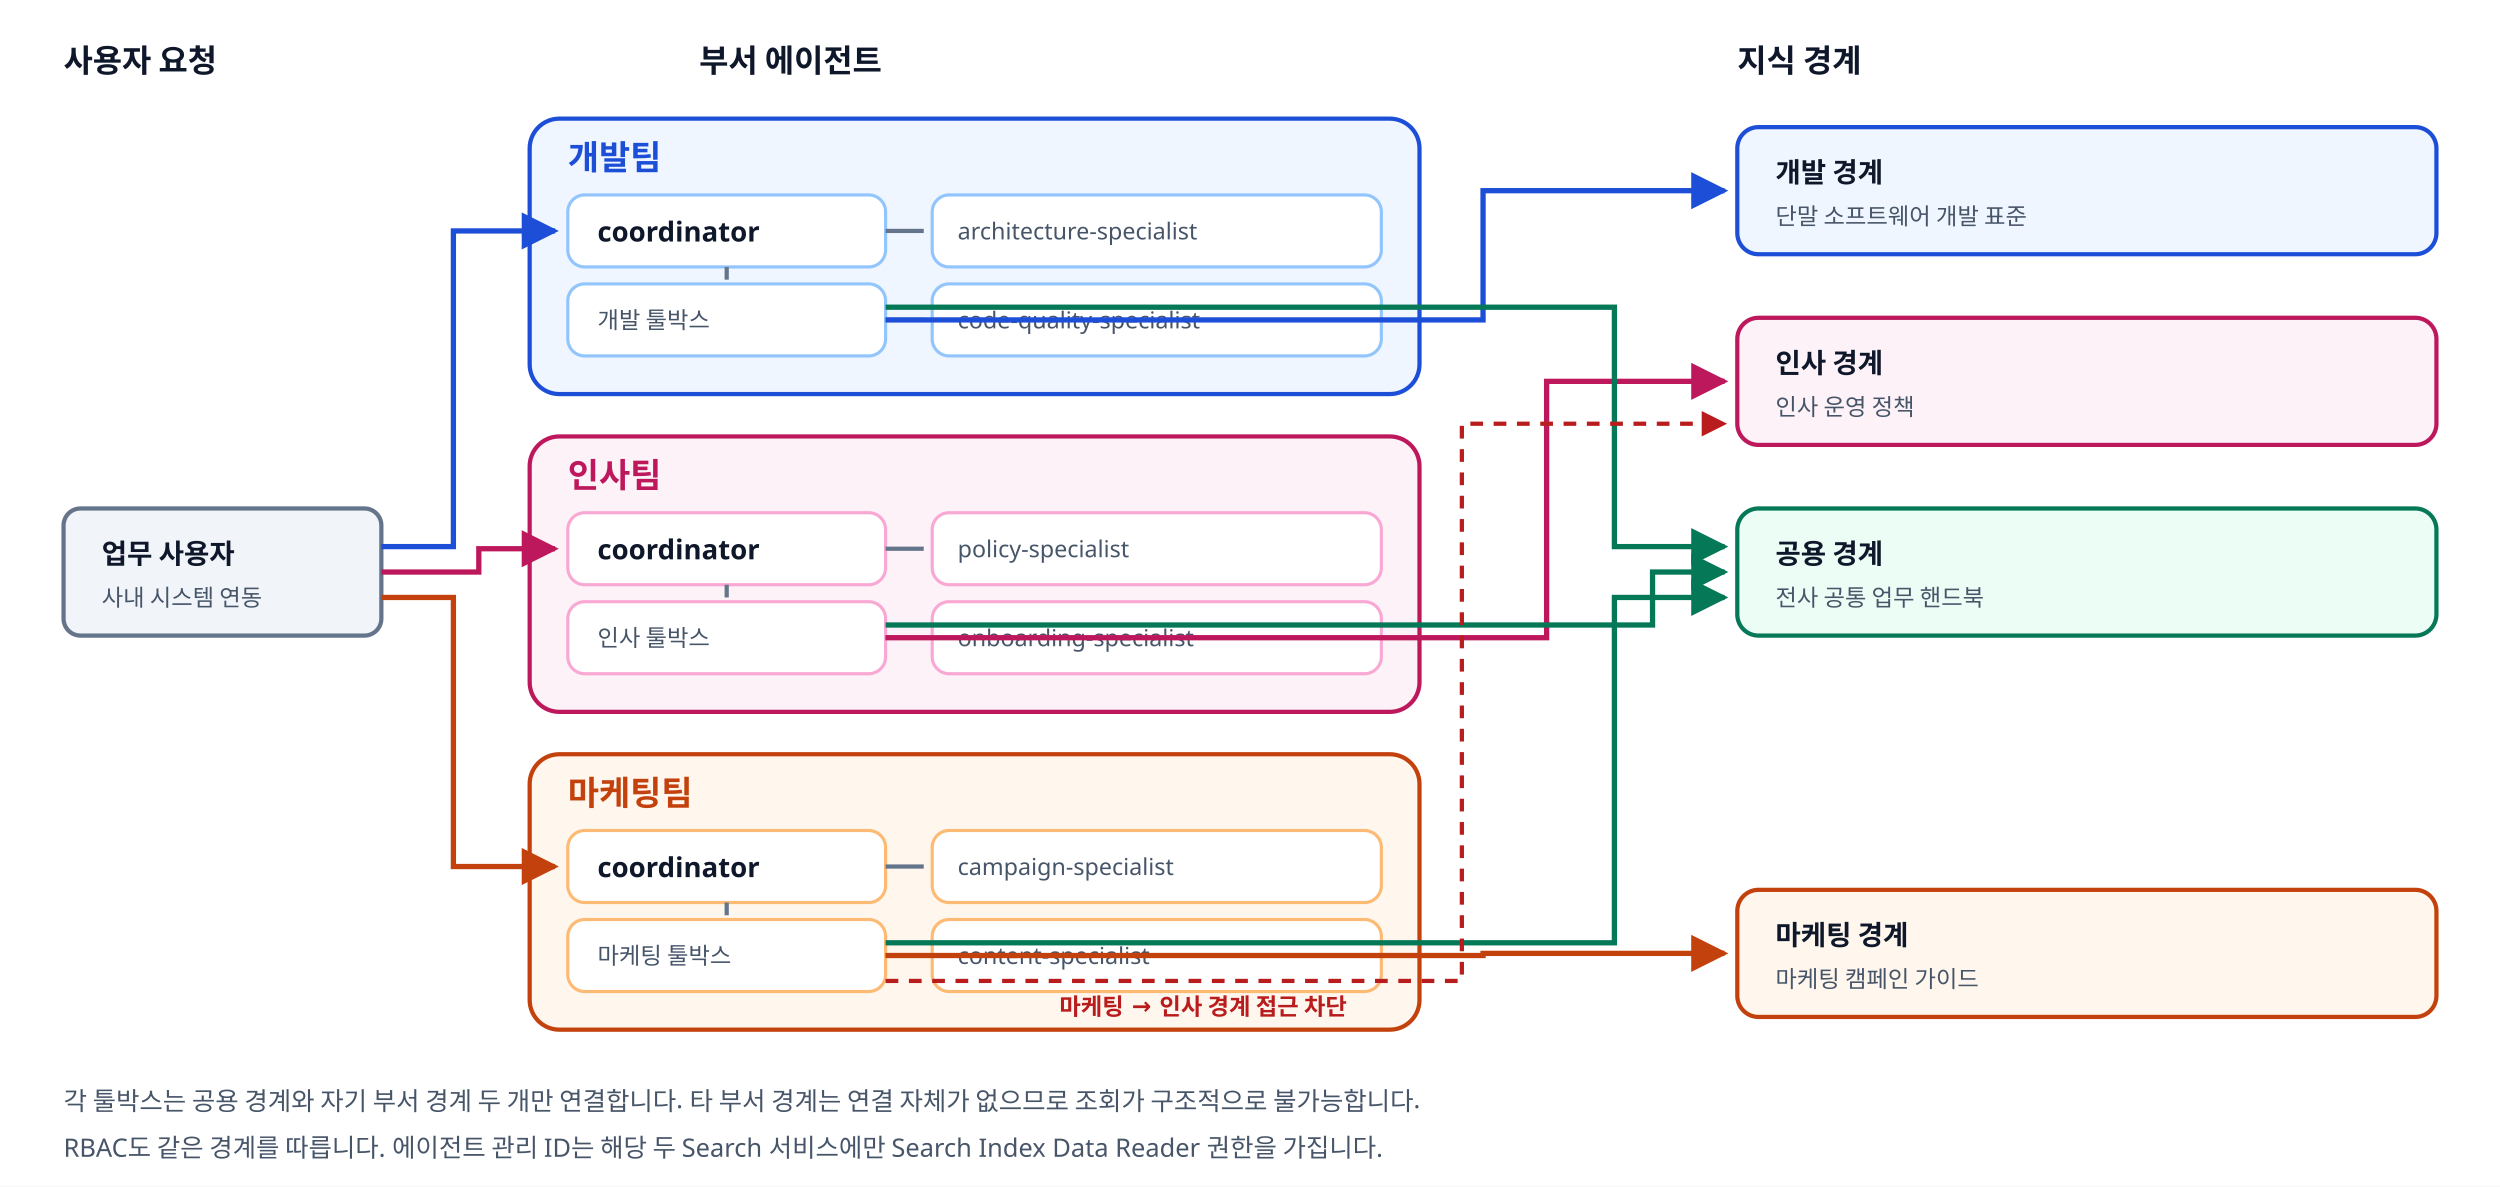
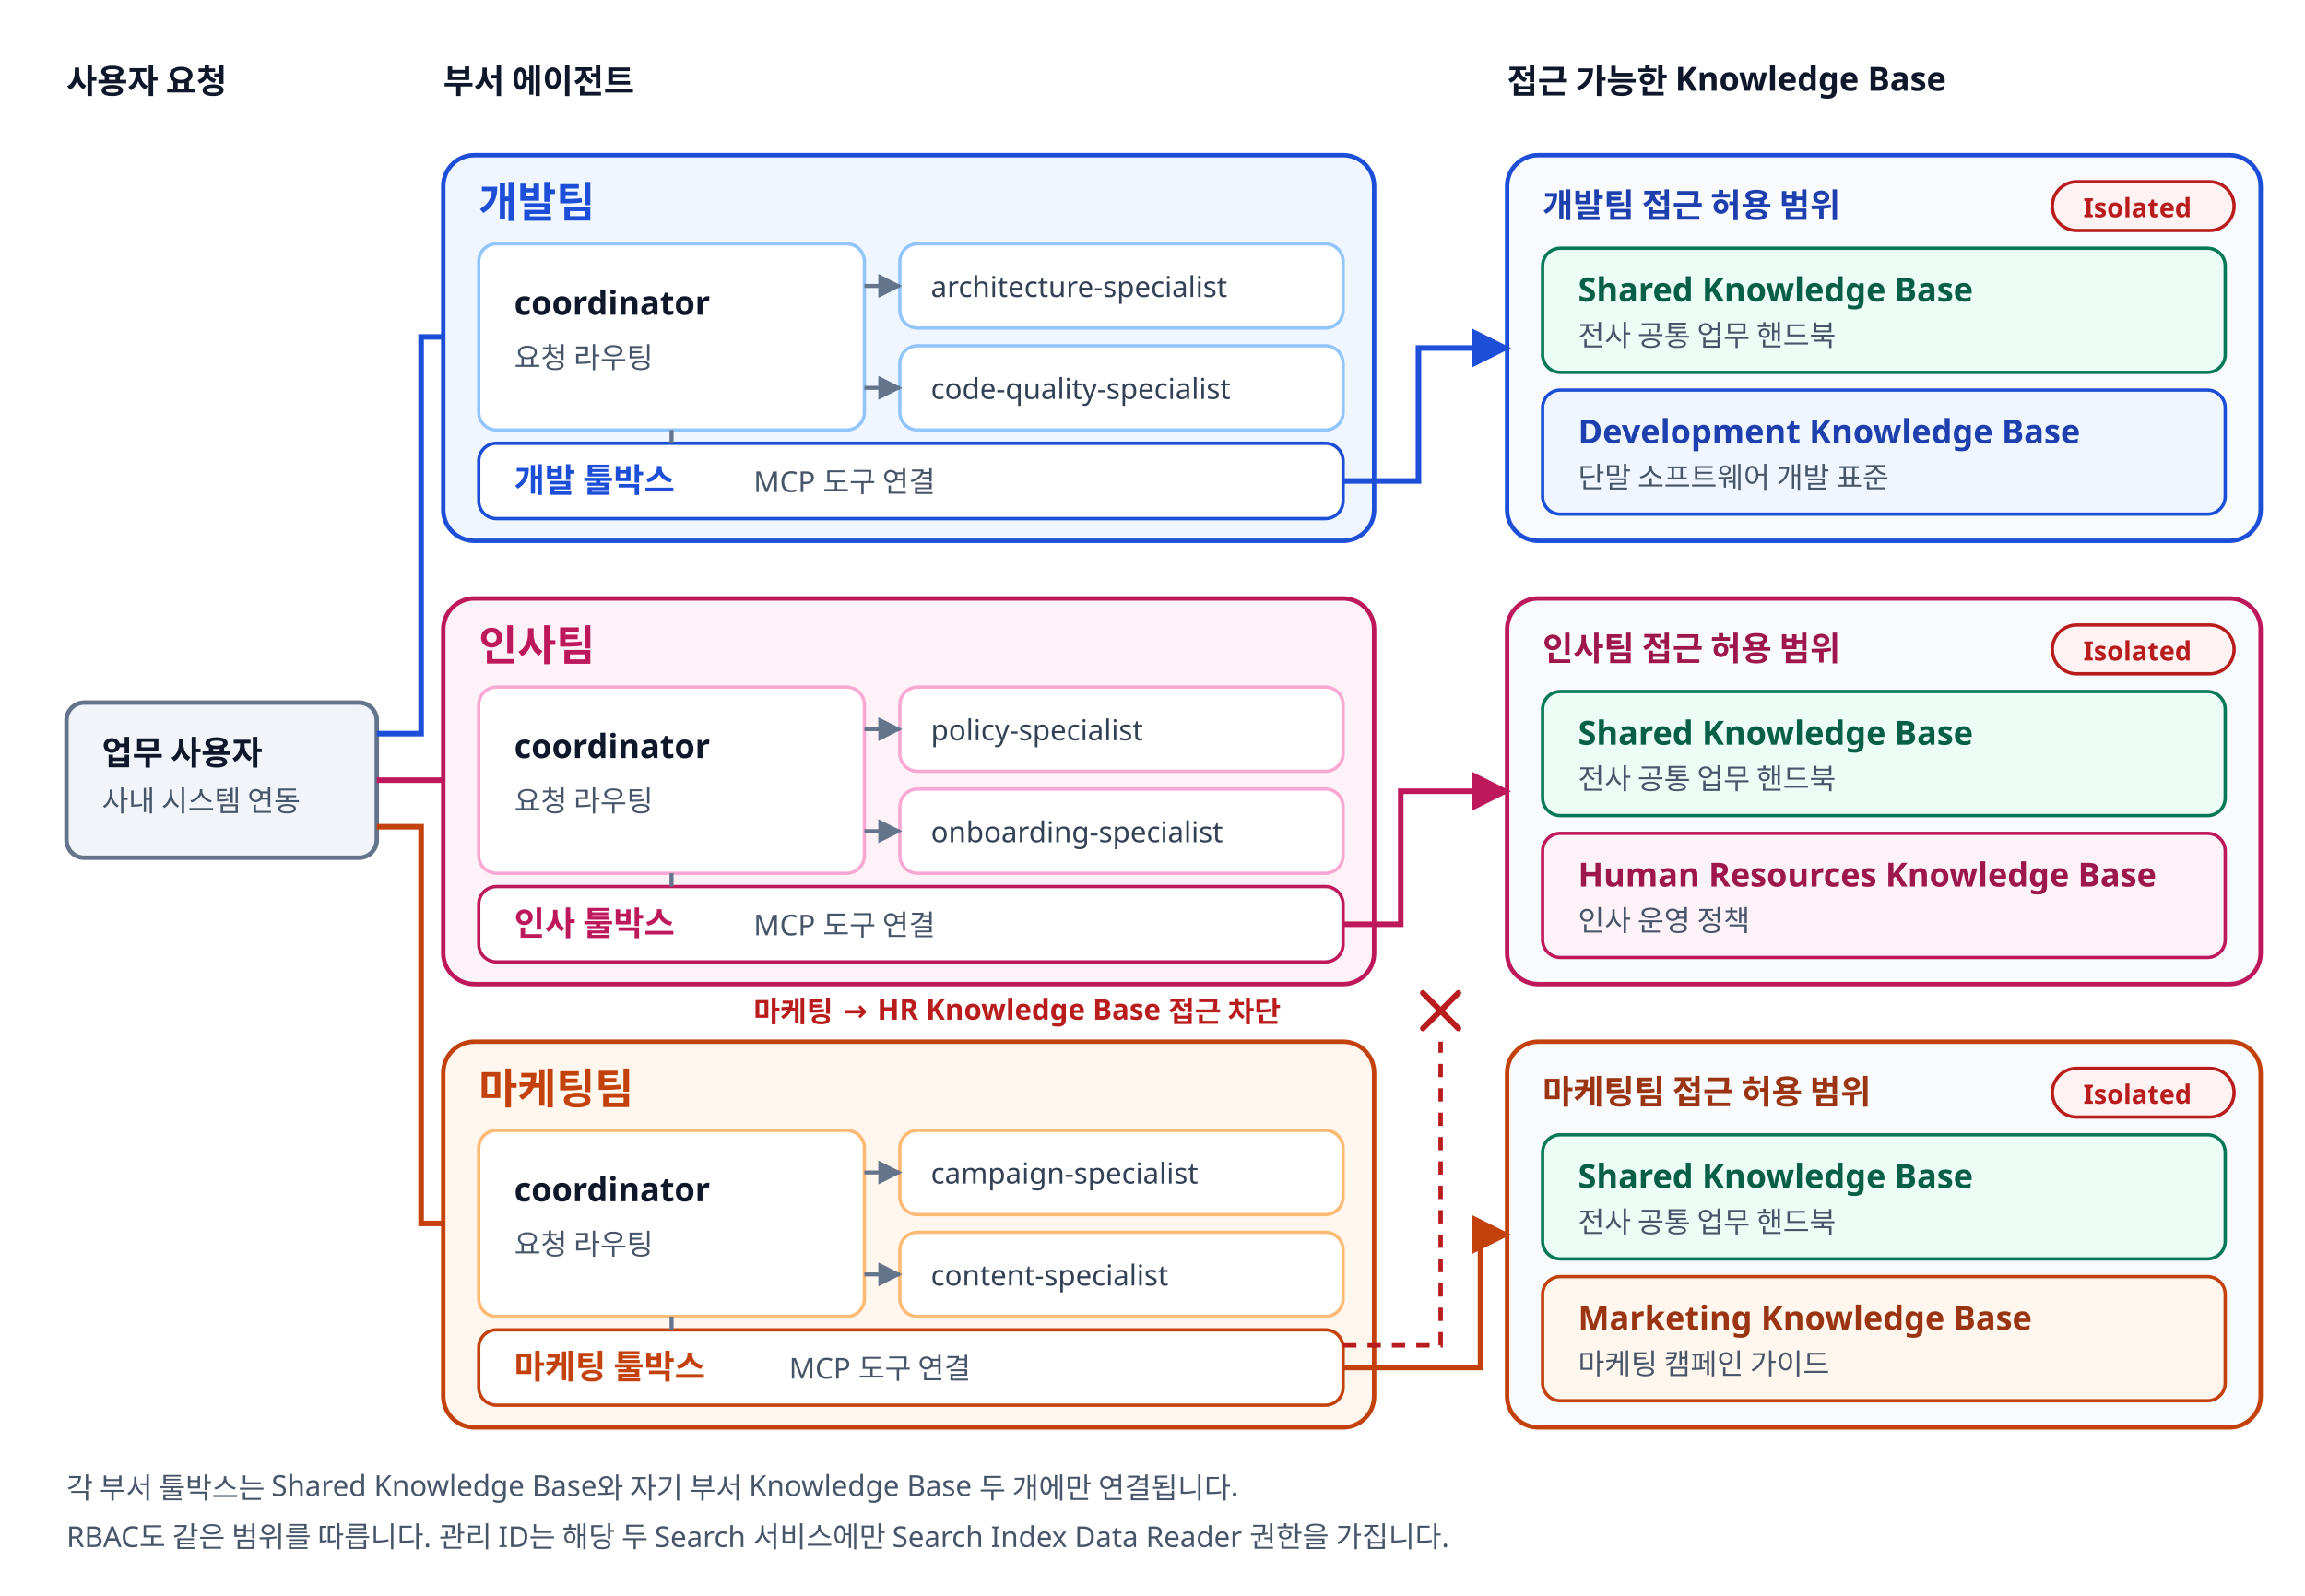
- <svg xmlns="http://www.w3.org/2000/svg" viewBox="0 0 1180 560" width="1180" height="560" role="img" aria-label="Three department agents, each reaching only the shared knowledge boundary and its own department boundary">
-   <style>
-     .bg { fill: #ffffff; }
-     .panel { rx: 14; ry: 14; stroke-width: 2; }
-     .p-dev { fill: #eff6ff; stroke: #1d4ed8; }
-     .p-hr  { fill: #fdf2f8; stroke: #be185d; }
-     .p-mkt { fill: #fff7ed; stroke: #c2410c; }
-     .node { rx: 8; ry: 8; fill: #ffffff; stroke-width: 1.5; }
-     .n-dev { stroke: #93c5fd; }
-     .n-hr  { stroke: #f9a8d4; }
-     .n-mkt { stroke: #fdba74; }
-     .n-user { fill: #f1f5f9; stroke: #64748b; stroke-width: 2; rx: 8; ry: 8; }
-     .kb  { rx: 10; ry: 10; stroke-width: 2; }
-     .kb-shared { fill: #ecfdf5; stroke: #047857; }
-     .kb-dev { fill: #eff6ff; stroke: #1d4ed8; }
-     .kb-hr  { fill: #fdf2f8; stroke: #be185d; }
-     .kb-mkt { fill: #fff7ed; stroke: #c2410c; }
-     .panel-title { font: 700 16px "Segoe UI", system-ui, sans-serif; }
-     .tt-dev { fill: #1d4ed8; }
-     .tt-hr  { fill: #be185d; }
-     .tt-mkt { fill: #c2410c; }
-     .node-t { font: 600 13px "Segoe UI", system-ui, sans-serif; fill: #0f172a; }
-     .node-s { font: 400 11px "Segoe UI", system-ui, sans-serif; fill: #475569; }
-     .kb-t   { font: 700 13px "Segoe UI", system-ui, sans-serif; fill: #0f172a; }
-     .kb-s   { font: 400 11px "Segoe UI", system-ui, sans-serif; fill: #475569; }
-     .head   { font: 700 15px "Segoe UI", system-ui, sans-serif; fill: #0f172a; }
-     .link { fill: none; stroke: #64748b; stroke-width: 2; }
-     .flow-dev { fill: none; stroke: #1d4ed8; stroke-width: 2.5; }
-     .flow-hr  { fill: none; stroke: #be185d; stroke-width: 2.5; }
-     .flow-mkt { fill: none; stroke: #c2410c; stroke-width: 2.5; }
-     .flow-shared { fill: none; stroke: #047857; stroke-width: 2.5; }
-     .deny { fill: none; stroke: #b91c1c; stroke-width: 2; stroke-dasharray: 6 5; }
-     .deny-t { font: 600 11px "Segoe UI", system-ui, sans-serif; fill: #b91c1c; }
-     .note { font: 400 12px "Segoe UI", system-ui, sans-serif; fill: #475569; }
-   </style>
+ <svg xmlns="http://www.w3.org/2000/svg" viewBox="0 0 1040 720" width="1040" height="720" role="img" aria-label="Each department agent reaches only the Shared Knowledge Base and its own department Knowledge Base">
  <defs>
-     <marker id="m-dev" viewBox="0 0 10 10" refX="9" refY="5" markerWidth="7" markerHeight="7" orient="auto-start-reverse">
+     <marker id="a-dev" viewBox="0 0 10 10" refX="9" refY="5" markerWidth="7" markerHeight="7" orient="auto-start-reverse">
      <path d="M 0 0 L 10 5 L 0 10 z" fill="#1d4ed8" />
    </marker>
-     <marker id="m-hr" viewBox="0 0 10 10" refX="9" refY="5" markerWidth="7" markerHeight="7" orient="auto-start-reverse">
+     <marker id="a-hr" viewBox="0 0 10 10" refX="9" refY="5" markerWidth="7" markerHeight="7" orient="auto-start-reverse">
      <path d="M 0 0 L 10 5 L 0 10 z" fill="#be185d" />
    </marker>
-     <marker id="m-mkt" viewBox="0 0 10 10" refX="9" refY="5" markerWidth="7" markerHeight="7" orient="auto-start-reverse">
+     <marker id="a-mkt" viewBox="0 0 10 10" refX="9" refY="5" markerWidth="7" markerHeight="7" orient="auto-start-reverse">
      <path d="M 0 0 L 10 5 L 0 10 z" fill="#c2410c" />
    </marker>
-     <marker id="m-shared" viewBox="0 0 10 10" refX="9" refY="5" markerWidth="7" markerHeight="7" orient="auto-start-reverse">
-       <path d="M 0 0 L 10 5 L 0 10 z" fill="#047857" />
-     </marker>
-     <marker id="m-deny" viewBox="0 0 10 10" refX="9" refY="5" markerWidth="6" markerHeight="6" orient="auto-start-reverse">
-       <path d="M 0 0 L 10 5 L 0 10 z" fill="#b91c1c" />
+     <marker id="a-link" viewBox="0 0 10 10" refX="9" refY="5" markerWidth="6" markerHeight="6" orient="auto-start-reverse">
+       <path d="M 0 0 L 10 5 L 0 10 z" fill="#64748b" />
    </marker>
  </defs>
-   <rect class="bg" x="0" y="0" width="1180" height="560" />
-   <text class="head" x="30" y="34">사용자 요청</text>
-   <text class="head" x="330" y="34">부서 에이전트</text>
-   <text class="head" x="820" y="34">지식 경계</text>
-   <rect class="n-user" x="30" y="240" width="150" height="60" />
-   <text class="node-t" x="48" y="266">업무 사용자</text>
-   <text class="node-s" x="48" y="286">사내 시스템 연동</text>
-   <rect class="panel p-dev" x="250" y="56" width="420" height="130" />
-   <text class="panel-title tt-dev" x="268" y="80">개발팀</text>
-   <rect class="node n-dev" x="268" y="92" width="150" height="34" />
-   <text class="node-t" x="282" y="114">coordinator</text>
-   <rect class="node n-dev" x="440" y="92" width="212" height="34" />
-   <text class="node-s" x="452" y="113">architecture-specialist</text>
-   <rect class="node n-dev" x="440" y="134" width="212" height="34" />
-   <text class="node-s" x="452" y="155">code-quality-specialist</text>
-   <rect class="node n-dev" x="268" y="134" width="150" height="34" />
-   <text class="node-s" x="282" y="155">개발 툴박스</text>
-   <path class="link" d="M 418 109 L 436 109" />
-   <path class="link" d="M 418 151 L 436 151" />
-   <path class="link" d="M 343 126 L 343 132" />
-   <rect class="panel p-hr" x="250" y="206" width="420" height="130" />
-   <text class="panel-title tt-hr" x="268" y="230">인사팀</text>
-   <rect class="node n-hr" x="268" y="242" width="150" height="34" />
-   <text class="node-t" x="282" y="264">coordinator</text>
-   <rect class="node n-hr" x="440" y="242" width="212" height="34" />
-   <text class="node-s" x="452" y="263">policy-specialist</text>
-   <rect class="node n-hr" x="440" y="284" width="212" height="34" />
-   <text class="node-s" x="452" y="305">onboarding-specialist</text>
-   <rect class="node n-hr" x="268" y="284" width="150" height="34" />
-   <text class="node-s" x="282" y="305">인사 툴박스</text>
-   <path class="link" d="M 418 259 L 436 259" />
-   <path class="link" d="M 418 301 L 436 301" />
-   <path class="link" d="M 343 276 L 343 282" />
-   <rect class="panel p-mkt" x="250" y="356" width="420" height="130" />
-   <text class="panel-title tt-mkt" x="268" y="380">마케팅팀</text>
-   <rect class="node n-mkt" x="268" y="392" width="150" height="34" />
-   <text class="node-t" x="282" y="414">coordinator</text>
-   <rect class="node n-mkt" x="440" y="392" width="212" height="34" />
-   <text class="node-s" x="452" y="413">campaign-specialist</text>
-   <rect class="node n-mkt" x="440" y="434" width="212" height="34" />
-   <text class="node-s" x="452" y="455">content-specialist</text>
-   <rect class="node n-mkt" x="268" y="434" width="150" height="34" />
-   <text class="node-s" x="282" y="455">마케팅 툴박스</text>
-   <path class="link" d="M 418 409 L 436 409" />
-   <path class="link" d="M 418 451 L 436 451" />
-   <path class="link" d="M 343 426 L 343 432" />
-   <path class="flow-dev" d="M 180 258 L 214 258 L 214 109 L 262 109" marker-end="url(#m-dev)" />
-   <path class="flow-hr" d="M 180 270 L 226 270 L 226 259 L 262 259" marker-end="url(#m-hr)" />
-   <path class="flow-mkt" d="M 180 282 L 214 282 L 214 409 L 262 409" marker-end="url(#m-mkt)" />
-   <rect class="kb kb-shared" x="820" y="240" width="330" height="60" />
-   <text class="kb-t" x="838" y="266">공용 경계</text>
-   <text class="kb-s" x="838" y="286">전사 공통 업무 핸드북</text>
-   <rect class="kb kb-dev" x="820" y="60" width="330" height="60" />
-   <text class="kb-t" x="838" y="86">개발 경계</text>
-   <text class="kb-s" x="838" y="106">단말 소프트웨어 개발 표준</text>
-   <rect class="kb kb-hr" x="820" y="150" width="330" height="60" />
-   <text class="kb-t" x="838" y="176">인사 경계</text>
-   <text class="kb-s" x="838" y="196">인사 운영 정책</text>
-   <rect class="kb kb-mkt" x="820" y="420" width="330" height="60" />
-   <text class="kb-t" x="838" y="446">마케팅 경계</text>
-   <text class="kb-s" x="838" y="466">마케팅 캠페인 가이드</text>
-   <path class="flow-dev" d="M 418 151 L 700 151 L 700 90 L 814 90" marker-end="url(#m-dev)" />
-   <path class="flow-hr" d="M 418 301 L 730 301 L 730 180 L 814 180" marker-end="url(#m-hr)" />
-   <path class="flow-mkt" d="M 418 451 L 700 451 L 700 450 L 814 450" marker-end="url(#m-mkt)" />
-   <path class="flow-shared" d="M 418 145 L 762 145 L 762 258 L 814 258" marker-end="url(#m-shared)" />
-   <path class="flow-shared" d="M 418 295 L 780 295 L 780 270 L 814 270" marker-end="url(#m-shared)" />
-   <path class="flow-shared" d="M 418 445 L 762 445 L 762 282 L 814 282" marker-end="url(#m-shared)" />
-   <path class="deny" d="M 418 463 L 690 463 L 690 200 L 814 200" marker-end="url(#m-deny)" />
-   <text class="deny-t" x="500" y="479">마케팅 → 인사 경계 접근 차단</text>
-   <text class="note" x="30" y="524">각 툴박스는 공용 경계와 자기 부서 경계 두 개만 연결합니다. 타 부서 경계는 연결 자체가 없으므로 조회가 구조적으로 불가능합니다.</text>
-   <text class="note" x="30" y="546">RBAC도 같은 경계를 따릅니다. 에이전트 관리 ID는 해당 두 Search 서비스에만 Search Index Data Reader 권한을 가집니다.</text>
+   <rect class="bg" x="0" y="0" width="1040" height="720" fill="#ffffff" />
+   <text x="30" y="42" font-family="Segoe UI, system-ui, sans-serif" font-size="15" font-weight="700" fill="#0f172a">사용자 요청</text>
+   <text x="200" y="42" font-family="Segoe UI, system-ui, sans-serif" font-size="15" font-weight="700" fill="#0f172a">부서 에이전트</text>
+   <text x="680" y="42" font-family="Segoe UI, system-ui, sans-serif" font-size="15" font-weight="700" fill="#0f172a">접근 가능한 Knowledge Base</text>
+   <rect x="30" y="317" width="140" height="70" rx="8" fill="#f1f5f9" stroke="#64748b" stroke-width="2" />
+   <text x="46" y="345" font-family="Segoe UI, system-ui, sans-serif" font-size="15" font-weight="700" fill="#0f172a">업무 사용자</text>
+   <text x="46" y="366" font-family="Segoe UI, system-ui, sans-serif" font-size="13" fill="#475569">사내 시스템 연동</text>
+   <path d="M 170 331 L 190 331 L 190 152 L 216 152" fill="none" stroke="#1d4ed8" stroke-width="2.5" marker-end="url(#a-dev)" />
+   <path d="M 170 352 L 216 352" fill="none" stroke="#be185d" stroke-width="2.5" marker-end="url(#a-hr)" />
+   <path d="M 170 373 L 190 373 L 190 552 L 216 552" fill="none" stroke="#c2410c" stroke-width="2.5" marker-end="url(#a-mkt)" />
+   <rect x="200" y="70" width="420" height="174" rx="14" fill="#eff6ff" stroke="#1d4ed8" stroke-width="2" />
+   <text x="216" y="98" font-family="Segoe UI, system-ui, sans-serif" font-size="19" font-weight="700" fill="#1d4ed8">개발팀</text>
+   <rect x="216" y="110" width="174" height="84" rx="8" fill="#ffffff" stroke="#93c5fd" stroke-width="1.5" />
+   <text x="232" y="142" font-family="Segoe UI, system-ui, sans-serif" font-size="15" font-weight="700" fill="#0f172a">coordinator</text>
+   <text x="232" y="166" font-family="Segoe UI, system-ui, sans-serif" font-size="13" fill="#475569">요청 라우팅</text>
+   <rect x="406" y="110" width="200" height="38" rx="8" fill="#ffffff" stroke="#93c5fd" stroke-width="1.5" />
+   <text x="420" y="134" font-family="Segoe UI, system-ui, sans-serif" font-size="13" fill="#334155">architecture-specialist</text>
+   <rect x="406" y="156" width="200" height="38" rx="8" fill="#ffffff" stroke="#93c5fd" stroke-width="1.5" />
+   <text x="420" y="180" font-family="Segoe UI, system-ui, sans-serif" font-size="13" fill="#334155">code-quality-specialist</text>
+   <rect x="216" y="200" width="390" height="34" rx="8" fill="#ffffff" stroke="#1d4ed8" stroke-width="1.5" />
+   <text x="232" y="222" font-family="Segoe UI, system-ui, sans-serif" font-size="15" font-weight="700" fill="#1d4ed8">개발 툴박스</text>
+   <text x="340" y="222" font-family="Segoe UI, system-ui, sans-serif" font-size="13" fill="#475569">MCP 도구 연결</text>
+   <path d="M 390 129 L 406 129" fill="none" stroke="#64748b" stroke-width="1.8" marker-end="url(#a-link)" />
+   <path d="M 390 175 L 406 175" fill="none" stroke="#64748b" stroke-width="1.8" marker-end="url(#a-link)" />
+   <path d="M 303 194 L 303 200" fill="none" stroke="#64748b" stroke-width="1.8" />
+   <rect x="200" y="270" width="420" height="174" rx="14" fill="#fdf2f8" stroke="#be185d" stroke-width="2" />
+   <text x="216" y="298" font-family="Segoe UI, system-ui, sans-serif" font-size="19" font-weight="700" fill="#be185d">인사팀</text>
+   <rect x="216" y="310" width="174" height="84" rx="8" fill="#ffffff" stroke="#f9a8d4" stroke-width="1.5" />
+   <text x="232" y="342" font-family="Segoe UI, system-ui, sans-serif" font-size="15" font-weight="700" fill="#0f172a">coordinator</text>
+   <text x="232" y="366" font-family="Segoe UI, system-ui, sans-serif" font-size="13" fill="#475569">요청 라우팅</text>
+   <rect x="406" y="310" width="200" height="38" rx="8" fill="#ffffff" stroke="#f9a8d4" stroke-width="1.5" />
+   <text x="420" y="334" font-family="Segoe UI, system-ui, sans-serif" font-size="13" fill="#334155">policy-specialist</text>
+   <rect x="406" y="356" width="200" height="38" rx="8" fill="#ffffff" stroke="#f9a8d4" stroke-width="1.5" />
+   <text x="420" y="380" font-family="Segoe UI, system-ui, sans-serif" font-size="13" fill="#334155">onboarding-specialist</text>
+   <rect x="216" y="400" width="390" height="34" rx="8" fill="#ffffff" stroke="#be185d" stroke-width="1.5" />
+   <text x="232" y="422" font-family="Segoe UI, system-ui, sans-serif" font-size="15" font-weight="700" fill="#be185d">인사 툴박스</text>
+   <text x="340" y="422" font-family="Segoe UI, system-ui, sans-serif" font-size="13" fill="#475569">MCP 도구 연결</text>
+   <path d="M 390 329 L 406 329" fill="none" stroke="#64748b" stroke-width="1.8" marker-end="url(#a-link)" />
+   <path d="M 390 375 L 406 375" fill="none" stroke="#64748b" stroke-width="1.8" marker-end="url(#a-link)" />
+   <path d="M 303 394 L 303 400" fill="none" stroke="#64748b" stroke-width="1.8" />
+   <rect x="200" y="470" width="420" height="174" rx="14" fill="#fff7ed" stroke="#c2410c" stroke-width="2" />
+   <text x="216" y="498" font-family="Segoe UI, system-ui, sans-serif" font-size="19" font-weight="700" fill="#c2410c">마케팅팀</text>
+   <rect x="216" y="510" width="174" height="84" rx="8" fill="#ffffff" stroke="#fdba74" stroke-width="1.5" />
+   <text x="232" y="542" font-family="Segoe UI, system-ui, sans-serif" font-size="15" font-weight="700" fill="#0f172a">coordinator</text>
+   <text x="232" y="566" font-family="Segoe UI, system-ui, sans-serif" font-size="13" fill="#475569">요청 라우팅</text>
+   <rect x="406" y="510" width="200" height="38" rx="8" fill="#ffffff" stroke="#fdba74" stroke-width="1.5" />
+   <text x="420" y="534" font-family="Segoe UI, system-ui, sans-serif" font-size="13" fill="#334155">campaign-specialist</text>
+   <rect x="406" y="556" width="200" height="38" rx="8" fill="#ffffff" stroke="#fdba74" stroke-width="1.5" />
+   <text x="420" y="580" font-family="Segoe UI, system-ui, sans-serif" font-size="13" fill="#334155">content-specialist</text>
+   <rect x="216" y="600" width="390" height="34" rx="8" fill="#ffffff" stroke="#c2410c" stroke-width="1.5" />
+   <text x="232" y="622" font-family="Segoe UI, system-ui, sans-serif" font-size="15" font-weight="700" fill="#c2410c">마케팅 툴박스</text>
+   <text x="356" y="622" font-family="Segoe UI, system-ui, sans-serif" font-size="13" fill="#475569">MCP 도구 연결</text>
+   <path d="M 390 529 L 406 529" fill="none" stroke="#64748b" stroke-width="1.8" marker-end="url(#a-link)" />
+   <path d="M 390 575 L 406 575" fill="none" stroke="#64748b" stroke-width="1.8" marker-end="url(#a-link)" />
+   <path d="M 303 594 L 303 600" fill="none" stroke="#64748b" stroke-width="1.8" />
+   <rect x="680" y="70" width="340" height="174" rx="14" fill="#f8fafc" stroke="#1d4ed8" stroke-width="2" />
+   <text x="696" y="98" font-family="Segoe UI, system-ui, sans-serif" font-size="15" font-weight="700" fill="#1e40af">개발팀 접근 허용 범위</text>
+   <rect x="926" y="82" width="82" height="22" rx="11" fill="#fef2f2" stroke="#b91c1c" stroke-width="1.5" />
+   <text x="940" y="98" font-family="Segoe UI, system-ui, sans-serif" font-size="12" font-weight="700" fill="#b91c1c">Isolated</text>
+   <rect x="696" y="112" width="308" height="56" rx="8" fill="#ecfdf5" stroke="#047857" stroke-width="1.5" />
+   <text x="712" y="136" font-family="Segoe UI, system-ui, sans-serif" font-size="15" font-weight="700" fill="#065f46">Shared Knowledge Base</text>
+   <text x="712" y="156" font-family="Segoe UI, system-ui, sans-serif" font-size="13" fill="#475569">전사 공통 업무 핸드북</text>
+   <rect x="696" y="176" width="308" height="56" rx="8" fill="#eff6ff" stroke="#1d4ed8" stroke-width="1.5" />
+   <text x="712" y="200" font-family="Segoe UI, system-ui, sans-serif" font-size="15" font-weight="700" fill="#1e40af">Development Knowledge Base</text>
+   <text x="712" y="220" font-family="Segoe UI, system-ui, sans-serif" font-size="13" fill="#475569">단말 소프트웨어 개발 표준</text>
+   <rect x="680" y="270" width="340" height="174" rx="14" fill="#f8fafc" stroke="#be185d" stroke-width="2" />
+   <text x="696" y="298" font-family="Segoe UI, system-ui, sans-serif" font-size="15" font-weight="700" fill="#9d174d">인사팀 접근 허용 범위</text>
+   <rect x="926" y="282" width="82" height="22" rx="11" fill="#fef2f2" stroke="#b91c1c" stroke-width="1.5" />
+   <text x="940" y="298" font-family="Segoe UI, system-ui, sans-serif" font-size="12" font-weight="700" fill="#b91c1c">Isolated</text>
+   <rect x="696" y="312" width="308" height="56" rx="8" fill="#ecfdf5" stroke="#047857" stroke-width="1.5" />
+   <text x="712" y="336" font-family="Segoe UI, system-ui, sans-serif" font-size="15" font-weight="700" fill="#065f46">Shared Knowledge Base</text>
+   <text x="712" y="356" font-family="Segoe UI, system-ui, sans-serif" font-size="13" fill="#475569">전사 공통 업무 핸드북</text>
+   <rect x="696" y="376" width="308" height="56" rx="8" fill="#fdf2f8" stroke="#be185d" stroke-width="1.5" />
+   <text x="712" y="400" font-family="Segoe UI, system-ui, sans-serif" font-size="15" font-weight="700" fill="#9d174d">Human Resources Knowledge Base</text>
+   <text x="712" y="420" font-family="Segoe UI, system-ui, sans-serif" font-size="13" fill="#475569">인사 운영 정책</text>
+   <rect x="680" y="470" width="340" height="174" rx="14" fill="#f8fafc" stroke="#c2410c" stroke-width="2" />
+   <text x="696" y="498" font-family="Segoe UI, system-ui, sans-serif" font-size="15" font-weight="700" fill="#9a3412">마케팅팀 접근 허용 범위</text>
+   <rect x="926" y="482" width="82" height="22" rx="11" fill="#fef2f2" stroke="#b91c1c" stroke-width="1.5" />
+   <text x="940" y="498" font-family="Segoe UI, system-ui, sans-serif" font-size="12" font-weight="700" fill="#b91c1c">Isolated</text>
+   <rect x="696" y="512" width="308" height="56" rx="8" fill="#ecfdf5" stroke="#047857" stroke-width="1.5" />
+   <text x="712" y="536" font-family="Segoe UI, system-ui, sans-serif" font-size="15" font-weight="700" fill="#065f46">Shared Knowledge Base</text>
+   <text x="712" y="556" font-family="Segoe UI, system-ui, sans-serif" font-size="13" fill="#475569">전사 공통 업무 핸드북</text>
+   <rect x="696" y="576" width="308" height="56" rx="8" fill="#fff7ed" stroke="#c2410c" stroke-width="1.5" />
+   <text x="712" y="600" font-family="Segoe UI, system-ui, sans-serif" font-size="15" font-weight="700" fill="#9a3412">Marketing Knowledge Base</text>
+   <text x="712" y="620" font-family="Segoe UI, system-ui, sans-serif" font-size="13" fill="#475569">마케팅 캠페인 가이드</text>
+   <path d="M 606 217 L 640 217 L 640 157 L 680 157" fill="none" stroke="#1d4ed8" stroke-width="2.5" marker-end="url(#a-dev)" />
+   <path d="M 606 417 L 632 417 L 632 357 L 680 357" fill="none" stroke="#be185d" stroke-width="2.5" marker-end="url(#a-hr)" />
+   <path d="M 606 617 L 668 617 L 668 557 L 680 557" fill="none" stroke="#c2410c" stroke-width="2.5" marker-end="url(#a-mkt)" />
+   <path d="M 606 607 L 650 607 L 650 470" fill="none" stroke="#b91c1c" stroke-width="2" stroke-dasharray="6 5" />
+   <path d="M 642 448 L 658 464" fill="none" stroke="#b91c1c" stroke-width="2.6" stroke-linecap="round" />
+   <path d="M 658 448 L 642 464" fill="none" stroke="#b91c1c" stroke-width="2.6" stroke-linecap="round" />
+   <text x="340" y="461" font-family="Segoe UI, system-ui, sans-serif" font-size="13" font-weight="700" fill="#b91c1c">마케팅 → HR Knowledge Base 접근 차단</text>
+   <text x="30" y="676" font-family="Segoe UI, system-ui, sans-serif" font-size="13" fill="#475569">각 부서 툴박스는 Shared Knowledge Base와 자기 부서 Knowledge Base 두 개에만 연결됩니다.</text>
+   <text x="30" y="698" font-family="Segoe UI, system-ui, sans-serif" font-size="13" fill="#475569">RBAC도 같은 범위를 따릅니다. 관리 ID는 해당 두 Search 서비스에만 Search Index Data Reader 권한을 가집니다.</text>
</svg>
